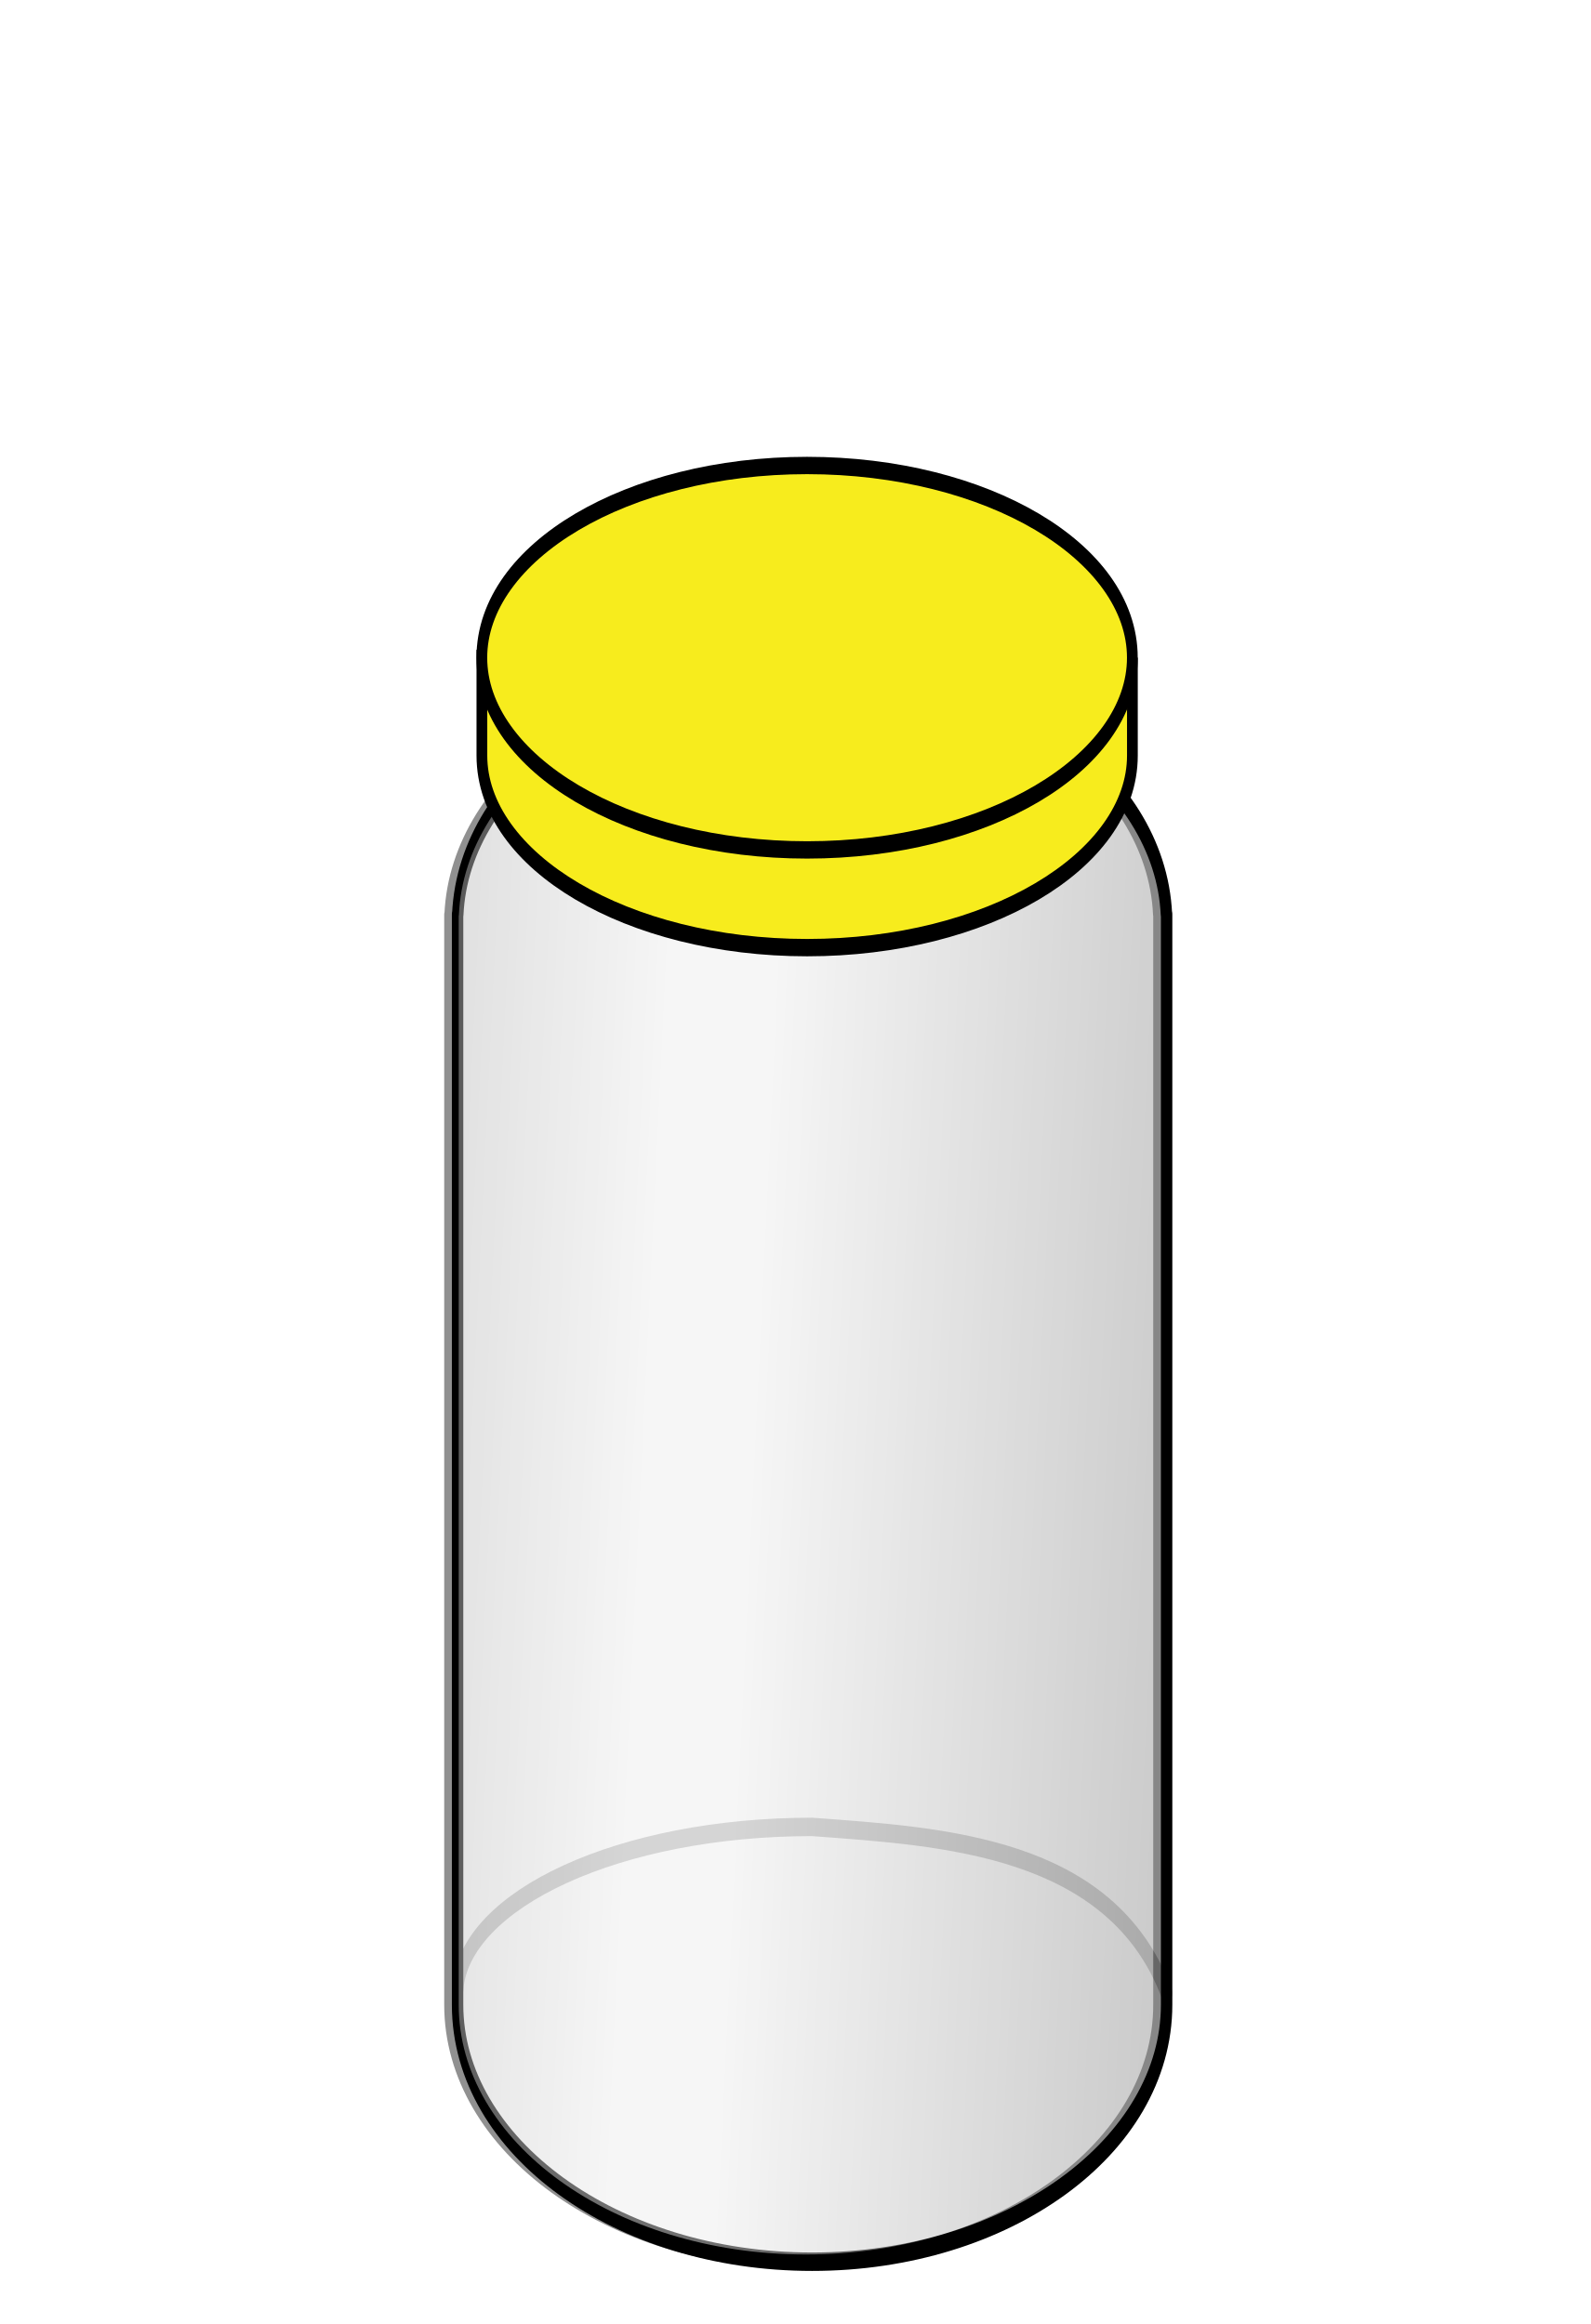
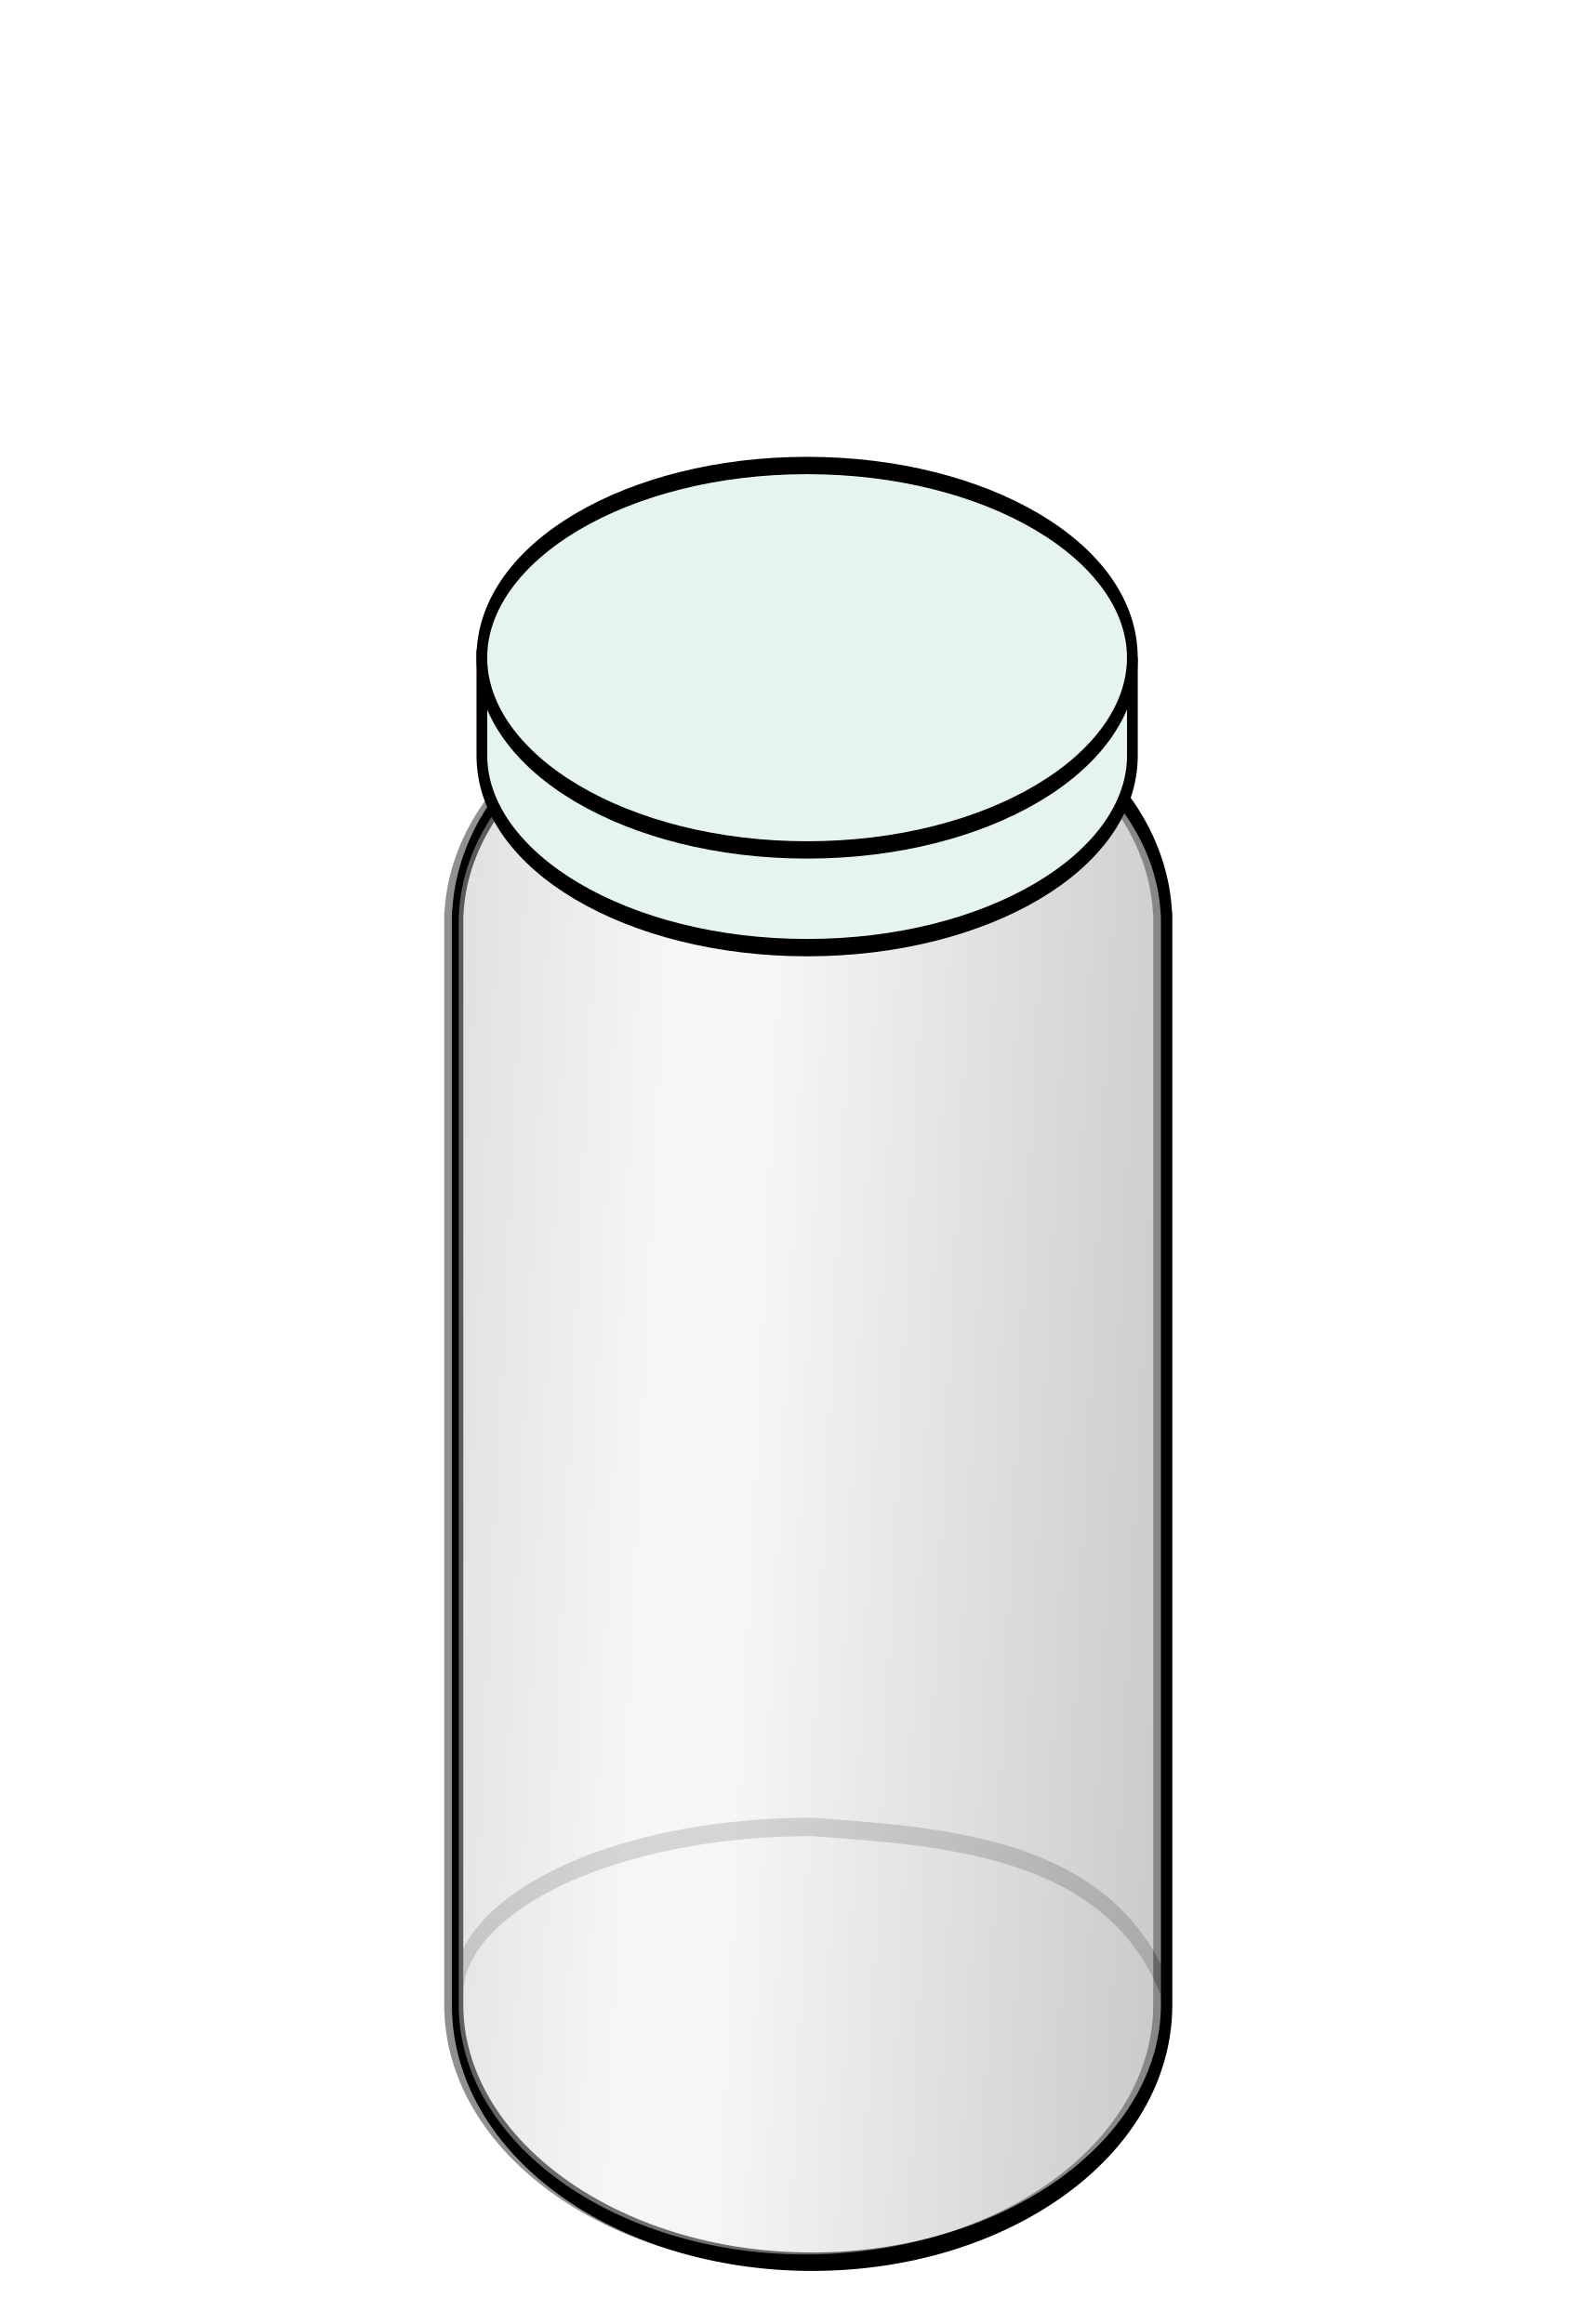
<svg xmlns="http://www.w3.org/2000/svg" version="1.1" viewBox="0 0 130 190">
  <defs>
    <linearGradient id="a" x1="-41.758" x2="53.144" y1="101.29" y2="111.59" gradientTransform="matrix(.42411 0 0 .95061 33.434 35.735)" gradientUnits="userSpaceOnUse" spreadMethod="reflect">
      <stop stop-color="#999" offset="0" />
      <stop stop-color="#fff" offset=".9" />
      <stop stop-color="#fff" offset="1" />
    </linearGradient>
  </defs>
  <g stroke="#000">
    <g transform="matrix(.49975 0 0 .80674 33.434 35.735)" fill-opacity=".164" fill-rule="evenodd" stroke-linecap="round" stroke-linejoin="round" stroke-width="1.867">
      <path d="m65.913 23.177c-31.355 0-56.921 11.212-57.948 25.192h-0.031v110.49c0 14.384 25.973 26.049 57.98 26.049s57.98-11.665 57.98-26.049v-110.49h-0.031c-1.027-13.98-26.593-25.192-57.948-25.192z" fill="#999" />
      <path d="m123.89 157.69c-9.054-14.987-36.697-15.862-57.98-16.846-31.355 0-56.921 7.288-57.948 16.376" fill="none" stroke-opacity=".246" />
    </g>
    <path d="m65.874 54.432c-15.67 0-28.446 9.045-28.959 20.324h-0.016v89.137c0 11.604 12.98 21.015 28.975 21.015 15.995 0 28.975-9.411 28.975-21.015v-89.137h-0.016c-0.513-11.278-13.29-20.324-28.959-20.324z" fill="url(#a)" fill-rule="evenodd" opacity=".434" stroke-linecap="round" stroke-linejoin="round" stroke-width="1.185" />
-     <g transform="matrix(.49975 0 0 .80674 33.434 35.735)" fill="#f7ec1d" stroke-width="1.757">
+     <g transform="matrix(.49975 0 0 .80674 33.434 35.735)" fill="#e6f4f1" stroke-width="1.757">
      <path d="m118.3 22.352c-40.848-2.29-60.268-4.045-106.39 0v9.735c-0.002 0.061 0 0.12 0 0.181 0 10.752 23.831 19.47 53.194 19.47s53.194-8.717 53.194-19.47c0-0.061 2e-3 -0.12 0-0.181v-9.735z" />
      <path d="m118.29 22.357c0 10.752-23.831 19.479-53.194 19.479s-53.194-8.726-53.194-19.479 23.831-19.479 53.194-19.479 53.194 8.726 53.194 19.479z" />
    </g>
  </g>
</svg>
